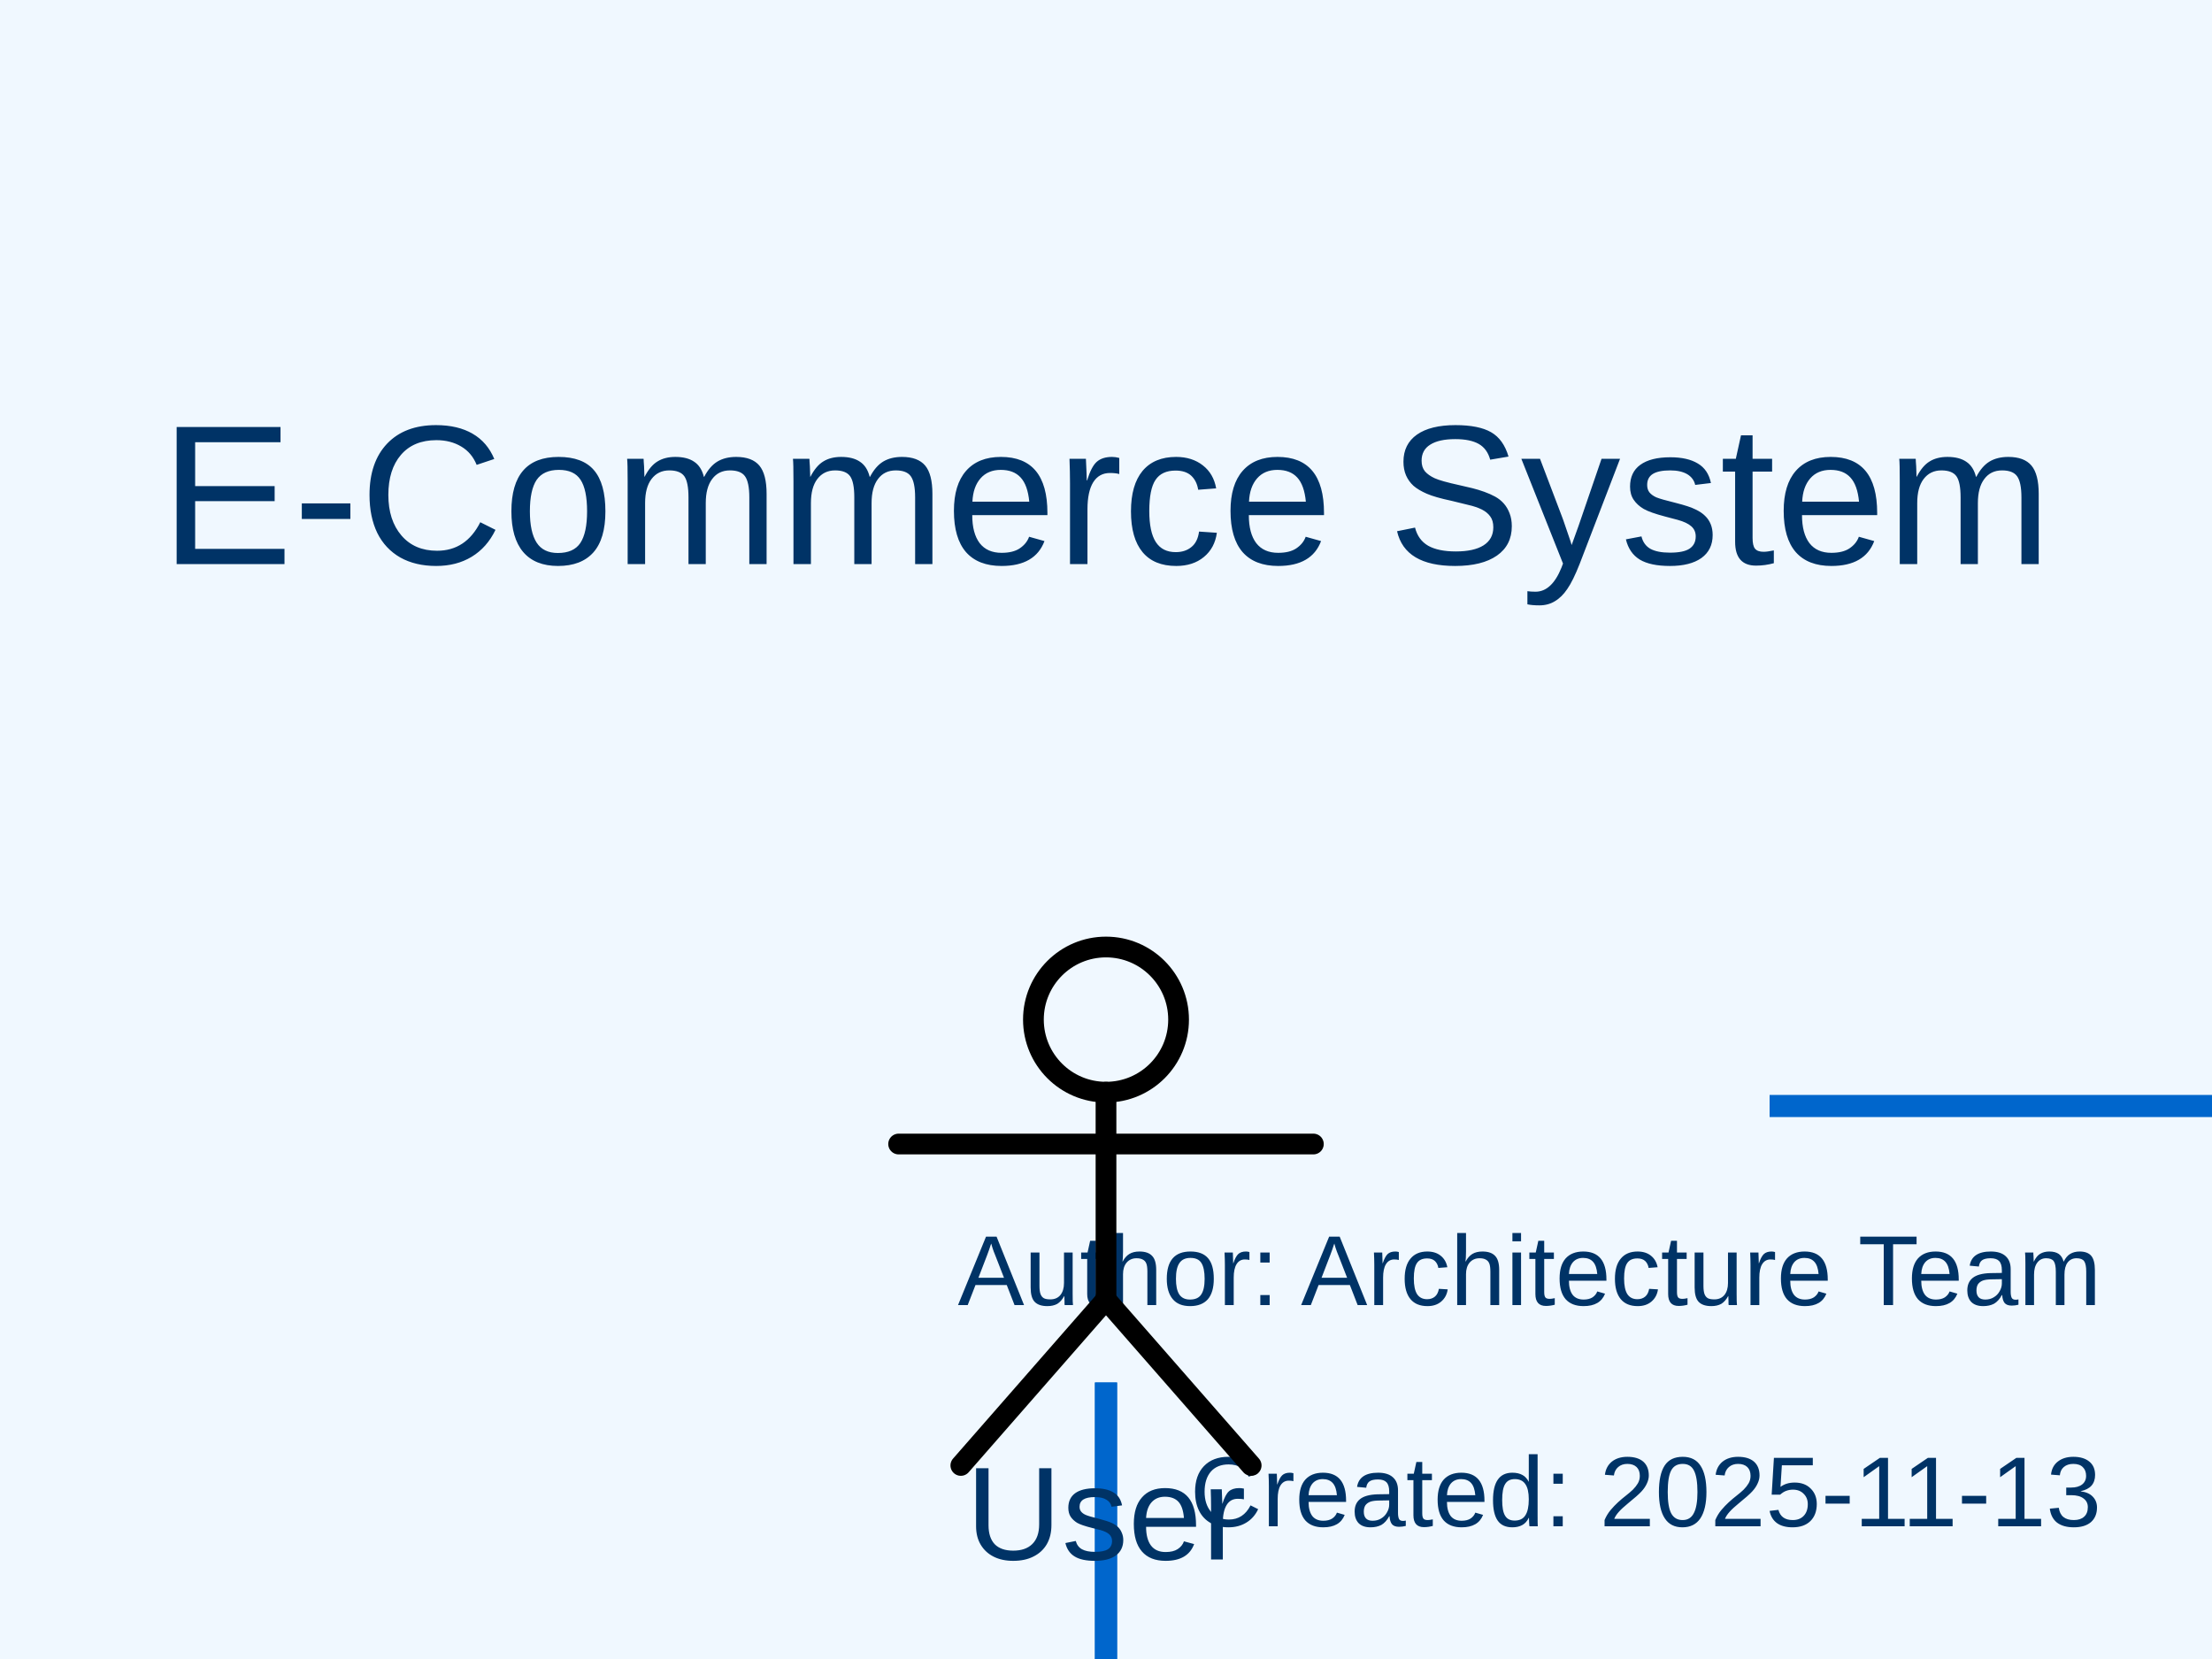
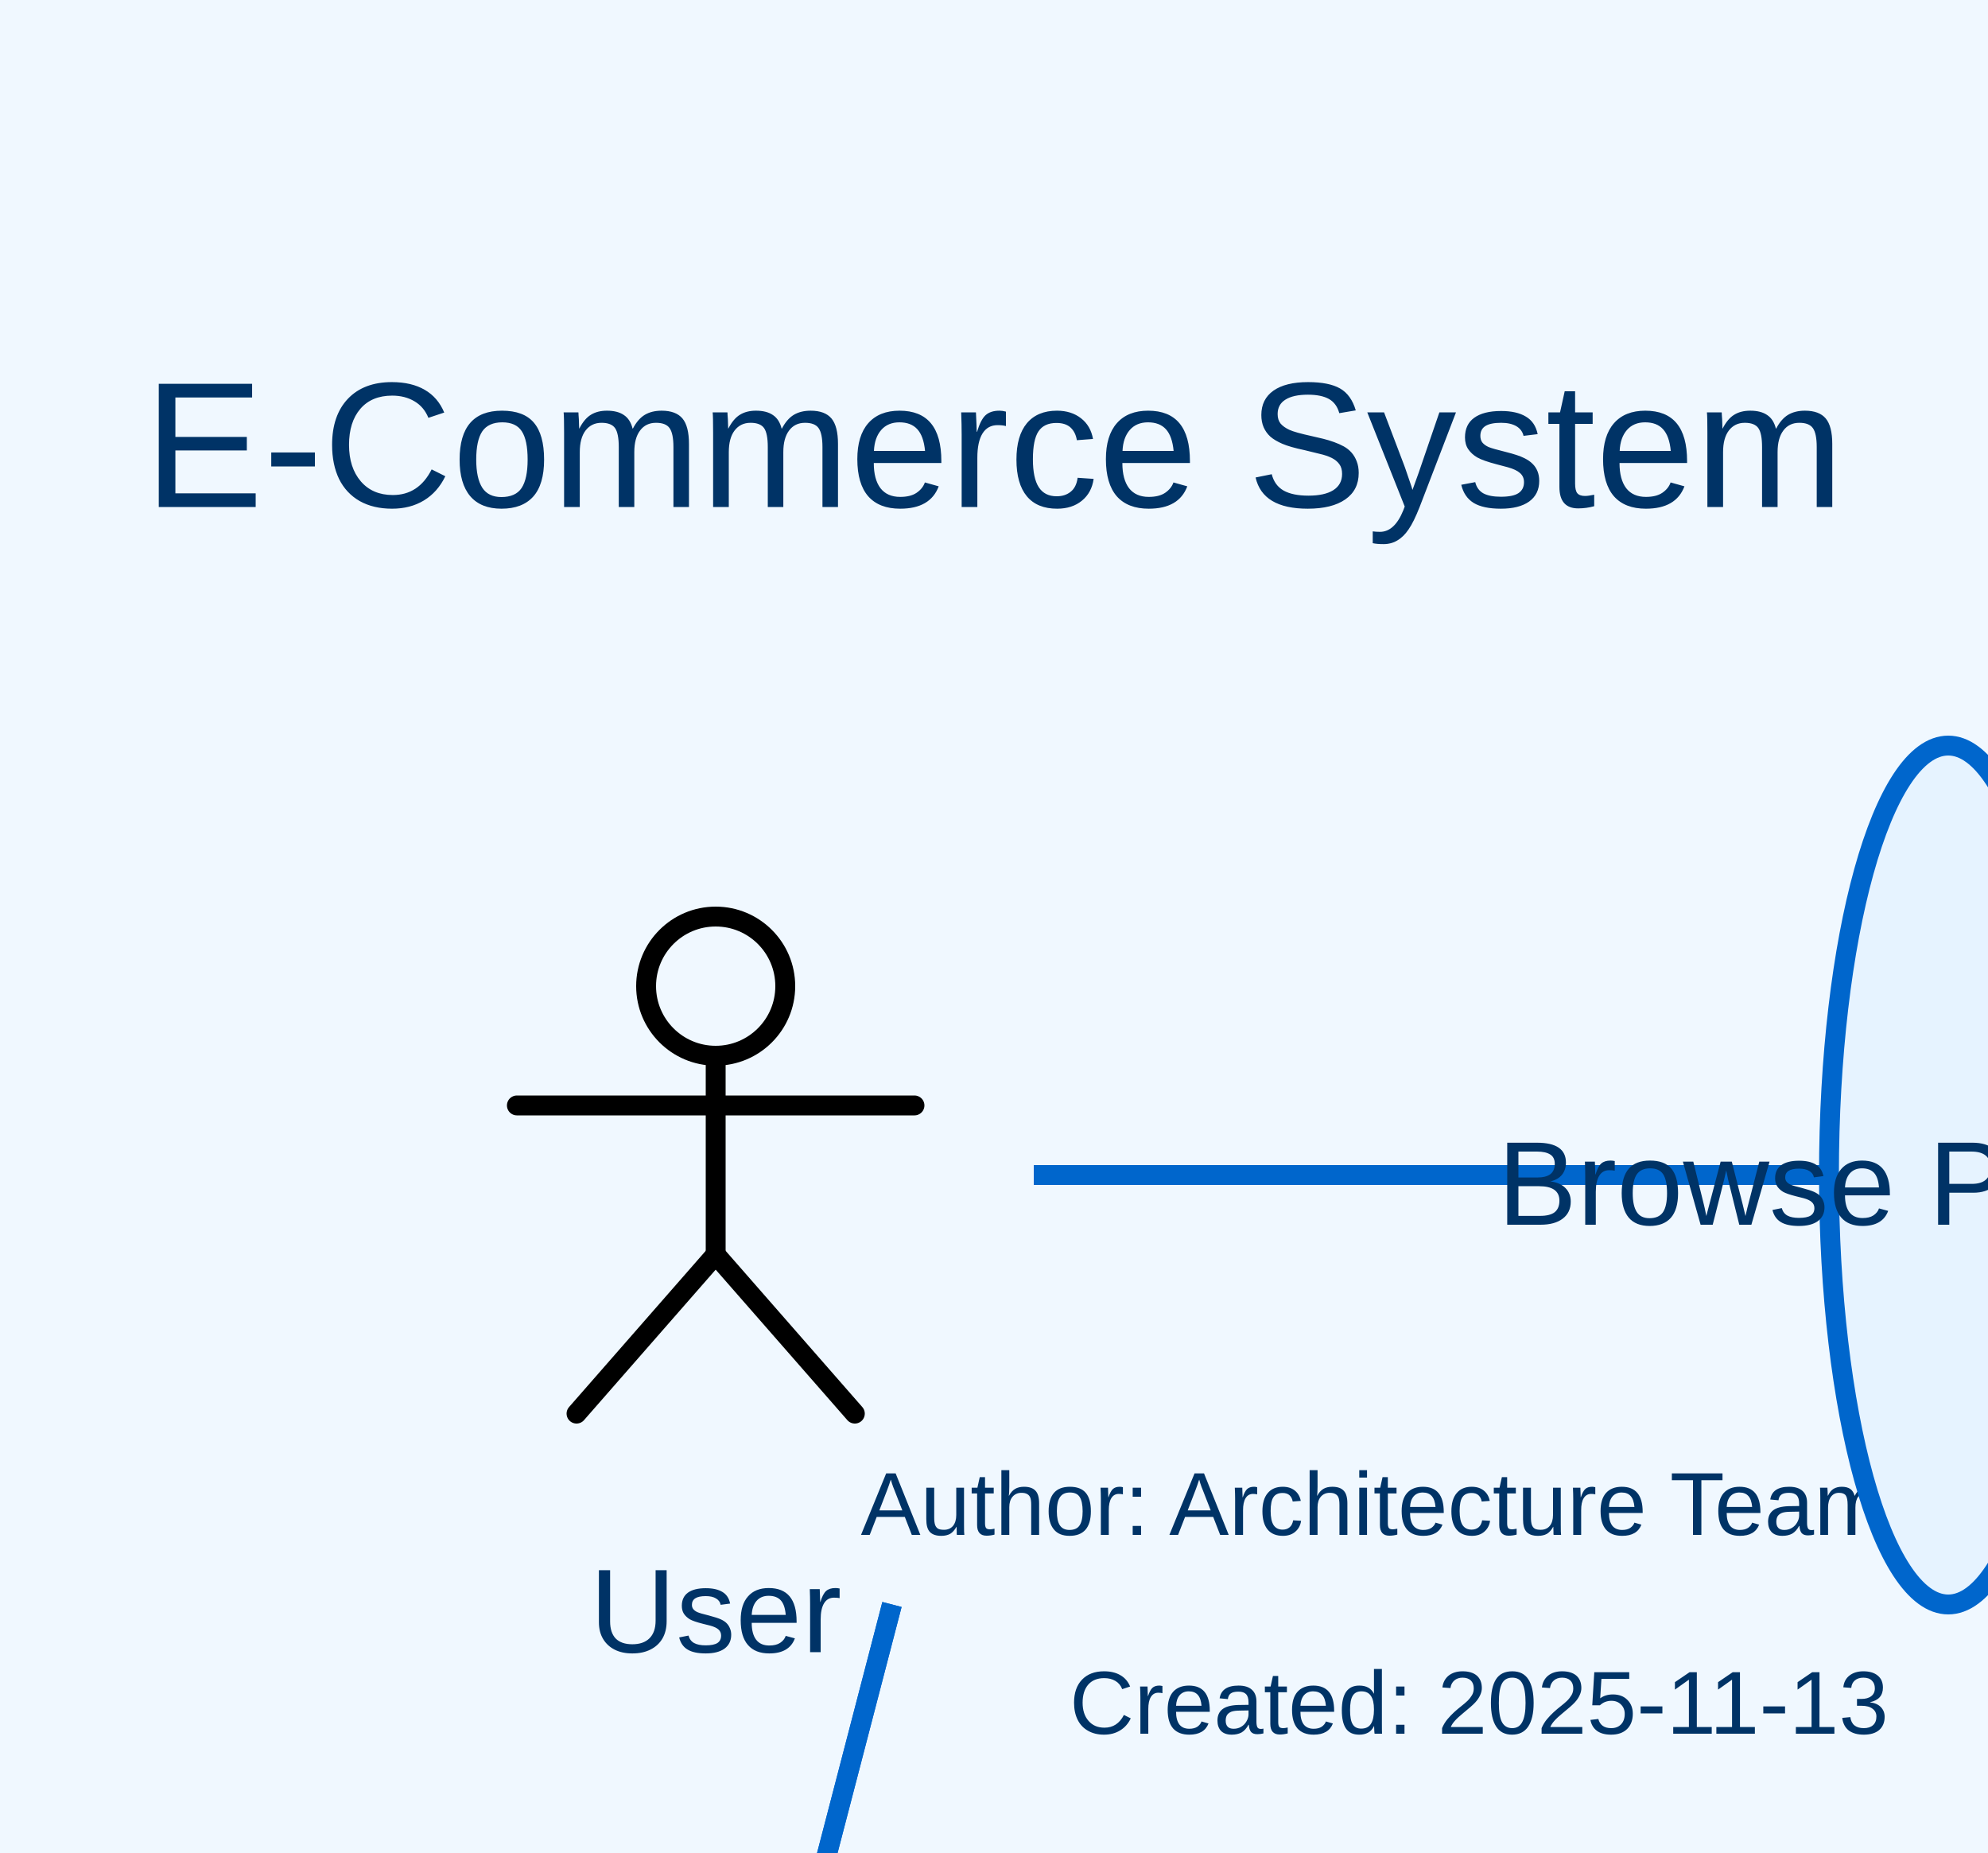
- <svg xmlns="http://www.w3.org/2000/svg" width="200" height="150" viewBox="0 0 200 150">
+ <svg xmlns="http://www.w3.org/2000/svg" width="200" height="186.4" viewBox="0 0 200 186.4">
  <rect width="100%" height="100%" fill="#f0f8ff" />
  <defs>
    <symbol id="uml-actor" viewBox="0 0 64 64">
      <g fill="none" stroke="#000" stroke-width="2" stroke-linecap="round" stroke-linejoin="round">
        <circle cx="32" cy="13" r="7" />
        <line x1="32" y1="20" x2="32" y2="40" />
        <line x1="12" y1="25" x2="52" y2="25" />
        <line x1="32" y1="40" x2="18" y2="56" />
        <line x1="32" y1="40" x2="46" y2="56" />
      </g>
    </symbol>
  </defs>
  <g id="__builtin__:diagram/0">
    <text x="100" y="51" text-anchor="middle" font-size="18" font-family="Arial" fill="#003366">
      <tspan x="100" dy="0">E-Commerce System</tspan>
    </text>
-     <text x="190" y="118" text-anchor="end" font-size="9" font-family="Arial" fill="#003366">
+     <text x="190" y="154.4" text-anchor="end" font-size="9" font-family="Arial" fill="#003366">
      <tspan x="190" dy="0">Author: Architecture Team</tspan>
    </text>
-     <text x="190" y="138" text-anchor="end" font-size="9" font-family="Arial" fill="#003366">
+     <text x="190" y="174.4" text-anchor="end" font-size="9" font-family="Arial" fill="#003366">
      <tspan x="190" dy="0">Created: 2025-11-13</tspan>
    </text>
  </g>
-   <line x1="160" y1="100" x2="240" y2="100" stroke="#0066cc" stroke-width="2" />
-   <line x1="100" y1="125" x2="100" y2="175" stroke="#0066cc" stroke-width="2" />
-   <line x1="100" y1="125" x2="100" y2="175" stroke="#0066cc" stroke-width="2" />
+   <line x1="104" y1="118.2" x2="184" y2="118.2" stroke="#0066cc" stroke-width="2" />
+   <line x1="89.736" y1="161.4" x2="77.212" y2="209.527" stroke="#0066cc" stroke-width="2" />
+   <line x1="89.736" y1="161.4" x2="77.212" y2="209.527" stroke="#0066cc" stroke-width="2" />
  <g id="uml:actor/1">
-     <svg x="70" y="80" width="60" height="60" viewBox="0 0 64 64" fill="#003366">
+     <svg x="40" y="86.2" width="64" height="64" viewBox="0 0 64 64" fill="#003366">
      <use href="#uml-actor" />
    </svg>
-     <text x="100" y="141" text-anchor="middle" font-size="12" font-family="Arial" fill="#003366">
-       <tspan x="100" dy="0">User</tspan>
+     <text x="72" y="166.2" text-anchor="middle" font-size="12" font-family="Arial" fill="#003366">
+       <tspan x="72" dy="0">User</tspan>
    </text>
  </g>
  <g id="uml:usecase/2">
-     <ellipse cx="280" cy="100" rx="40" ry="25" fill="#e6f3ff" stroke="#0066cc" stroke-width="2" />
-     <text x="280" y="105" text-anchor="middle" font-size="12" font-family="Arial" fill="#003366">
+     <ellipse cx="196" cy="118.2" rx="12" ry="43.2" fill="#e6f3ff" stroke="#0066cc" stroke-width="2" />
+     <text x="196" y="123.2" text-anchor="middle" font-size="12" font-family="Arial" fill="#003366">
          Browse Products
        </text>
  </g>
  <g id="uml:usecase/3">
-     <ellipse cx="100" cy="200" rx="60" ry="25" fill="#e6f3ff" stroke="#0066cc" stroke-width="2" />
-     <text x="100" y="205" text-anchor="middle" font-size="12" font-family="Arial" fill="#003366">
+     <ellipse cx="100" cy="236.4" rx="60" ry="25" fill="#e6f3ff" stroke="#0066cc" stroke-width="2" />
+     <text x="100" y="241.4" text-anchor="middle" font-size="12" font-family="Arial" fill="#003366">
          Add to Cart
        </text>
  </g>
  <g id="uml:usecase/4">
-     <ellipse cx="100" cy="200" rx="60" ry="25" fill="#e6f3ff" stroke="#0066cc" stroke-width="2" />
-     <text x="100" y="205" text-anchor="middle" font-size="12" font-family="Arial" fill="#003366">
+     <ellipse cx="100" cy="236.4" rx="60" ry="25" fill="#e6f3ff" stroke="#0066cc" stroke-width="2" />
+     <text x="100" y="241.4" text-anchor="middle" font-size="12" font-family="Arial" fill="#003366">
          Checkout
        </text>
  </g>
</svg>
